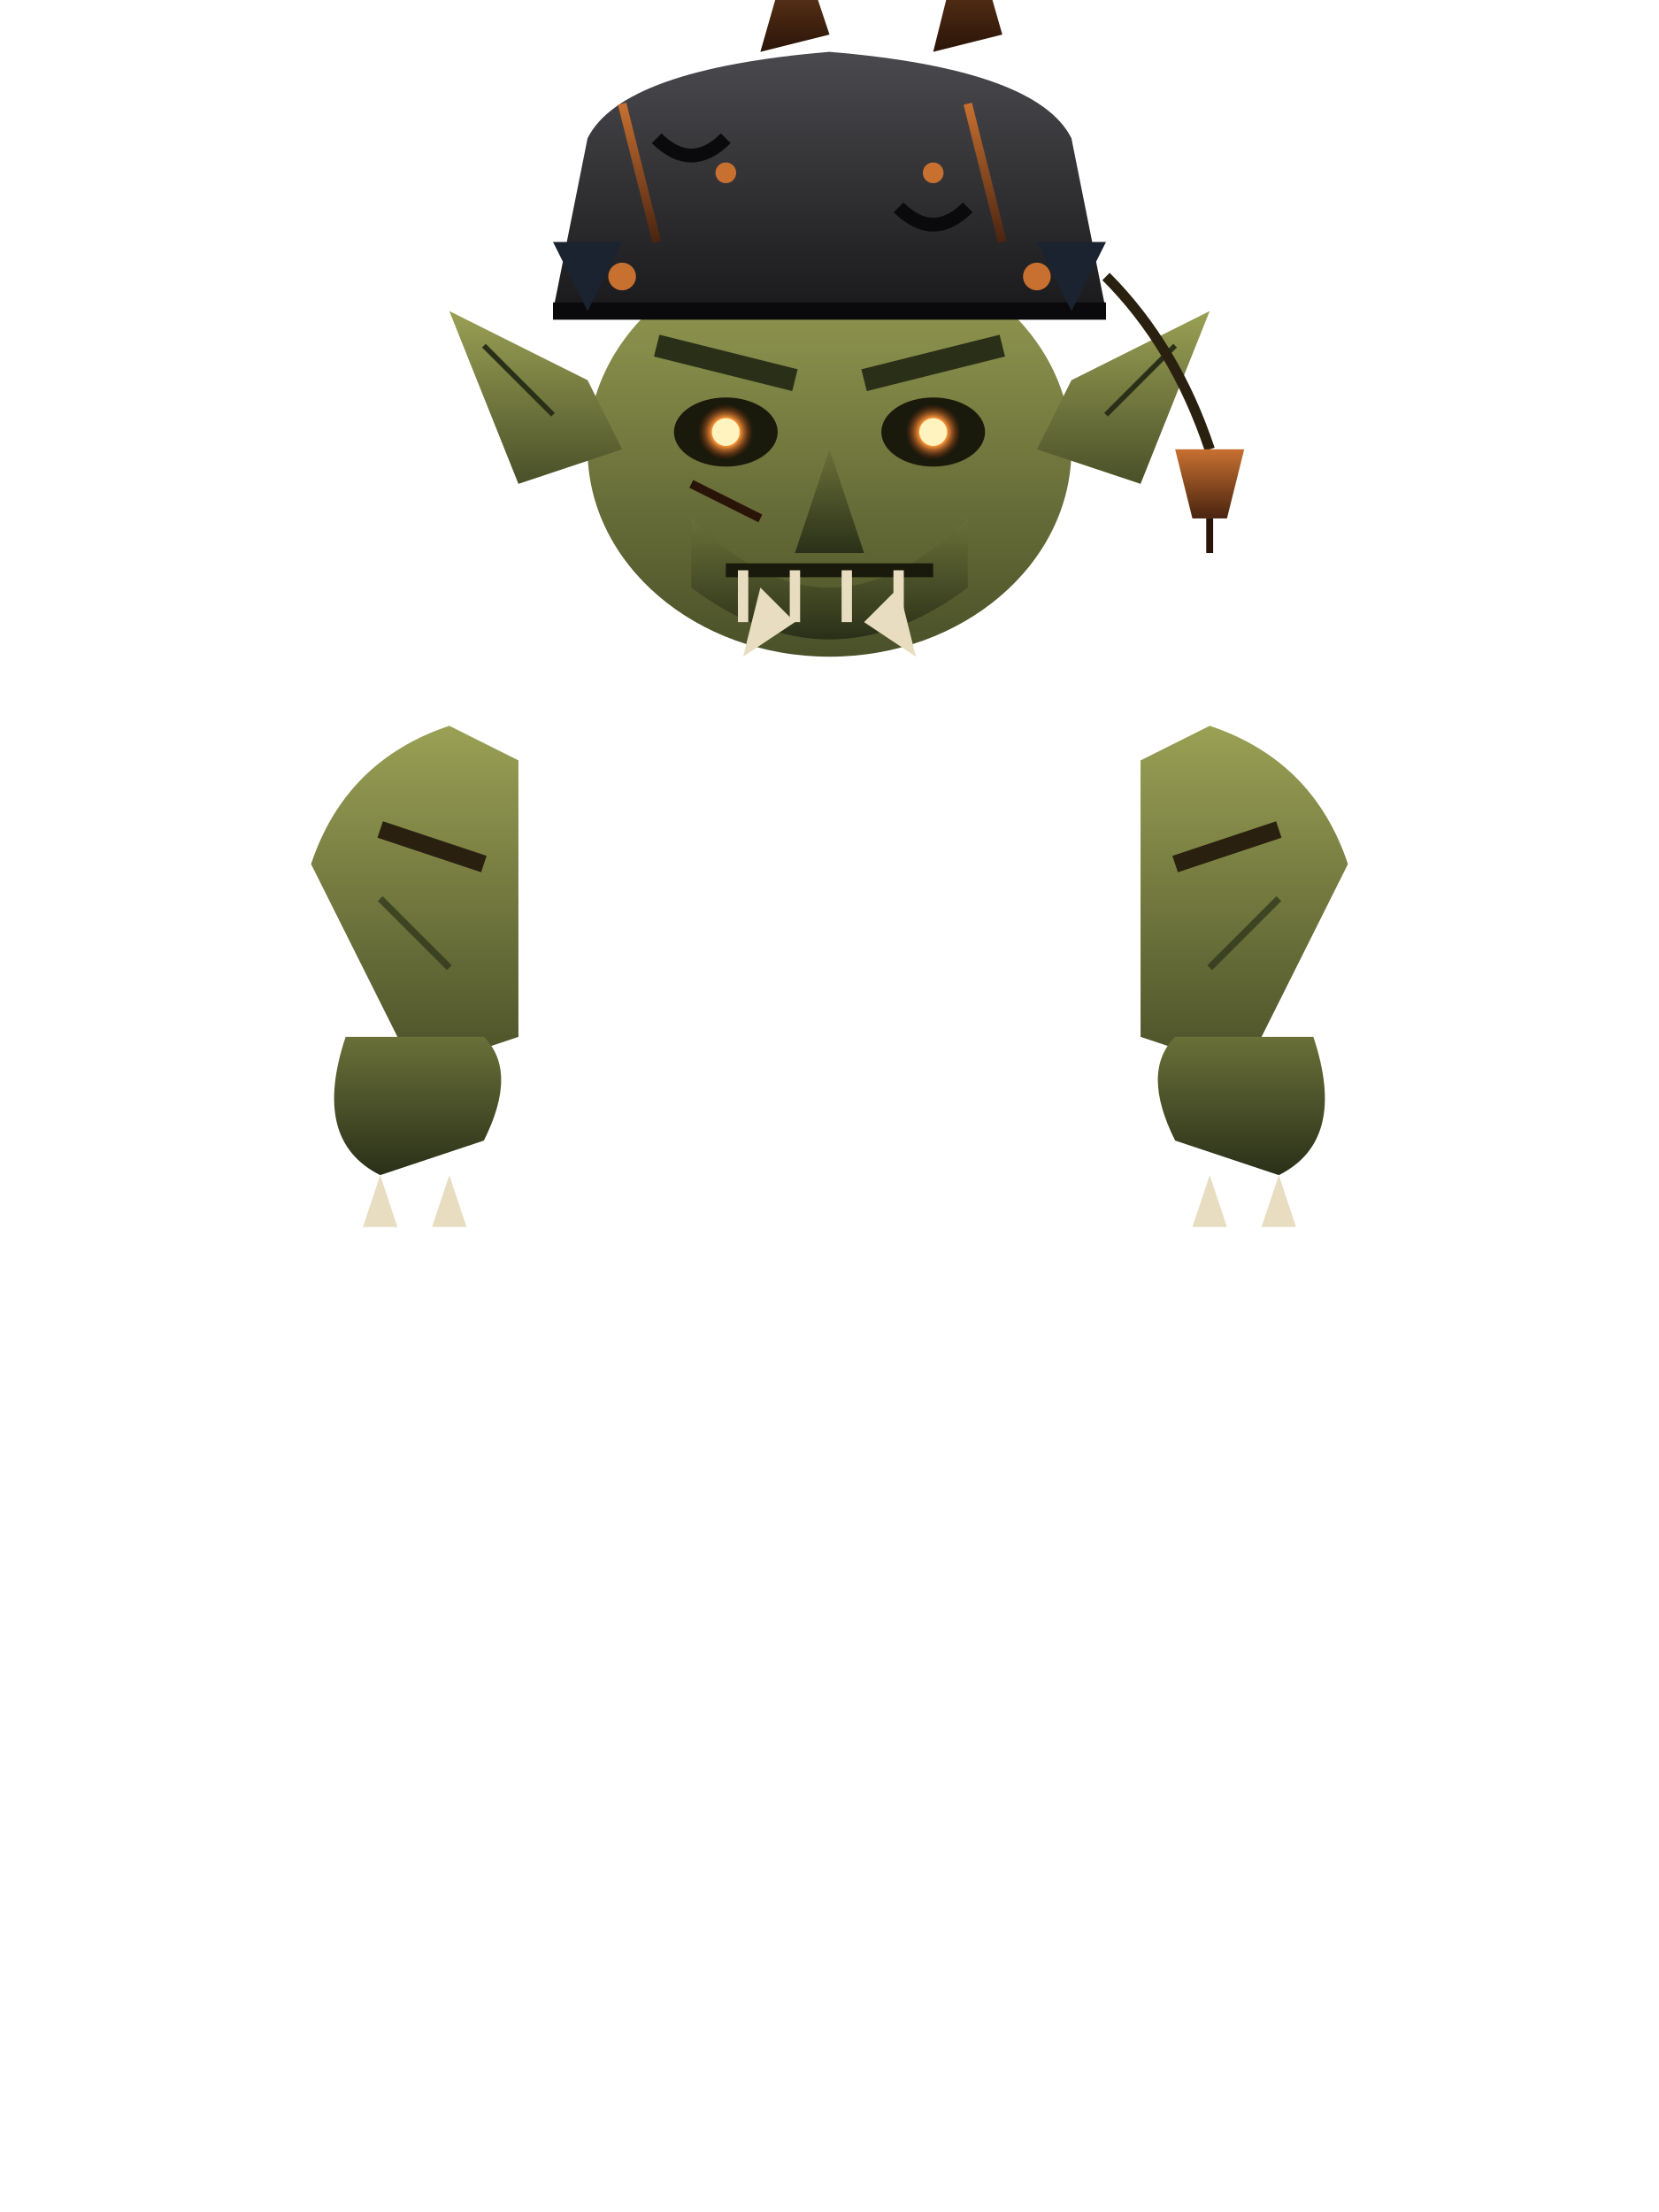
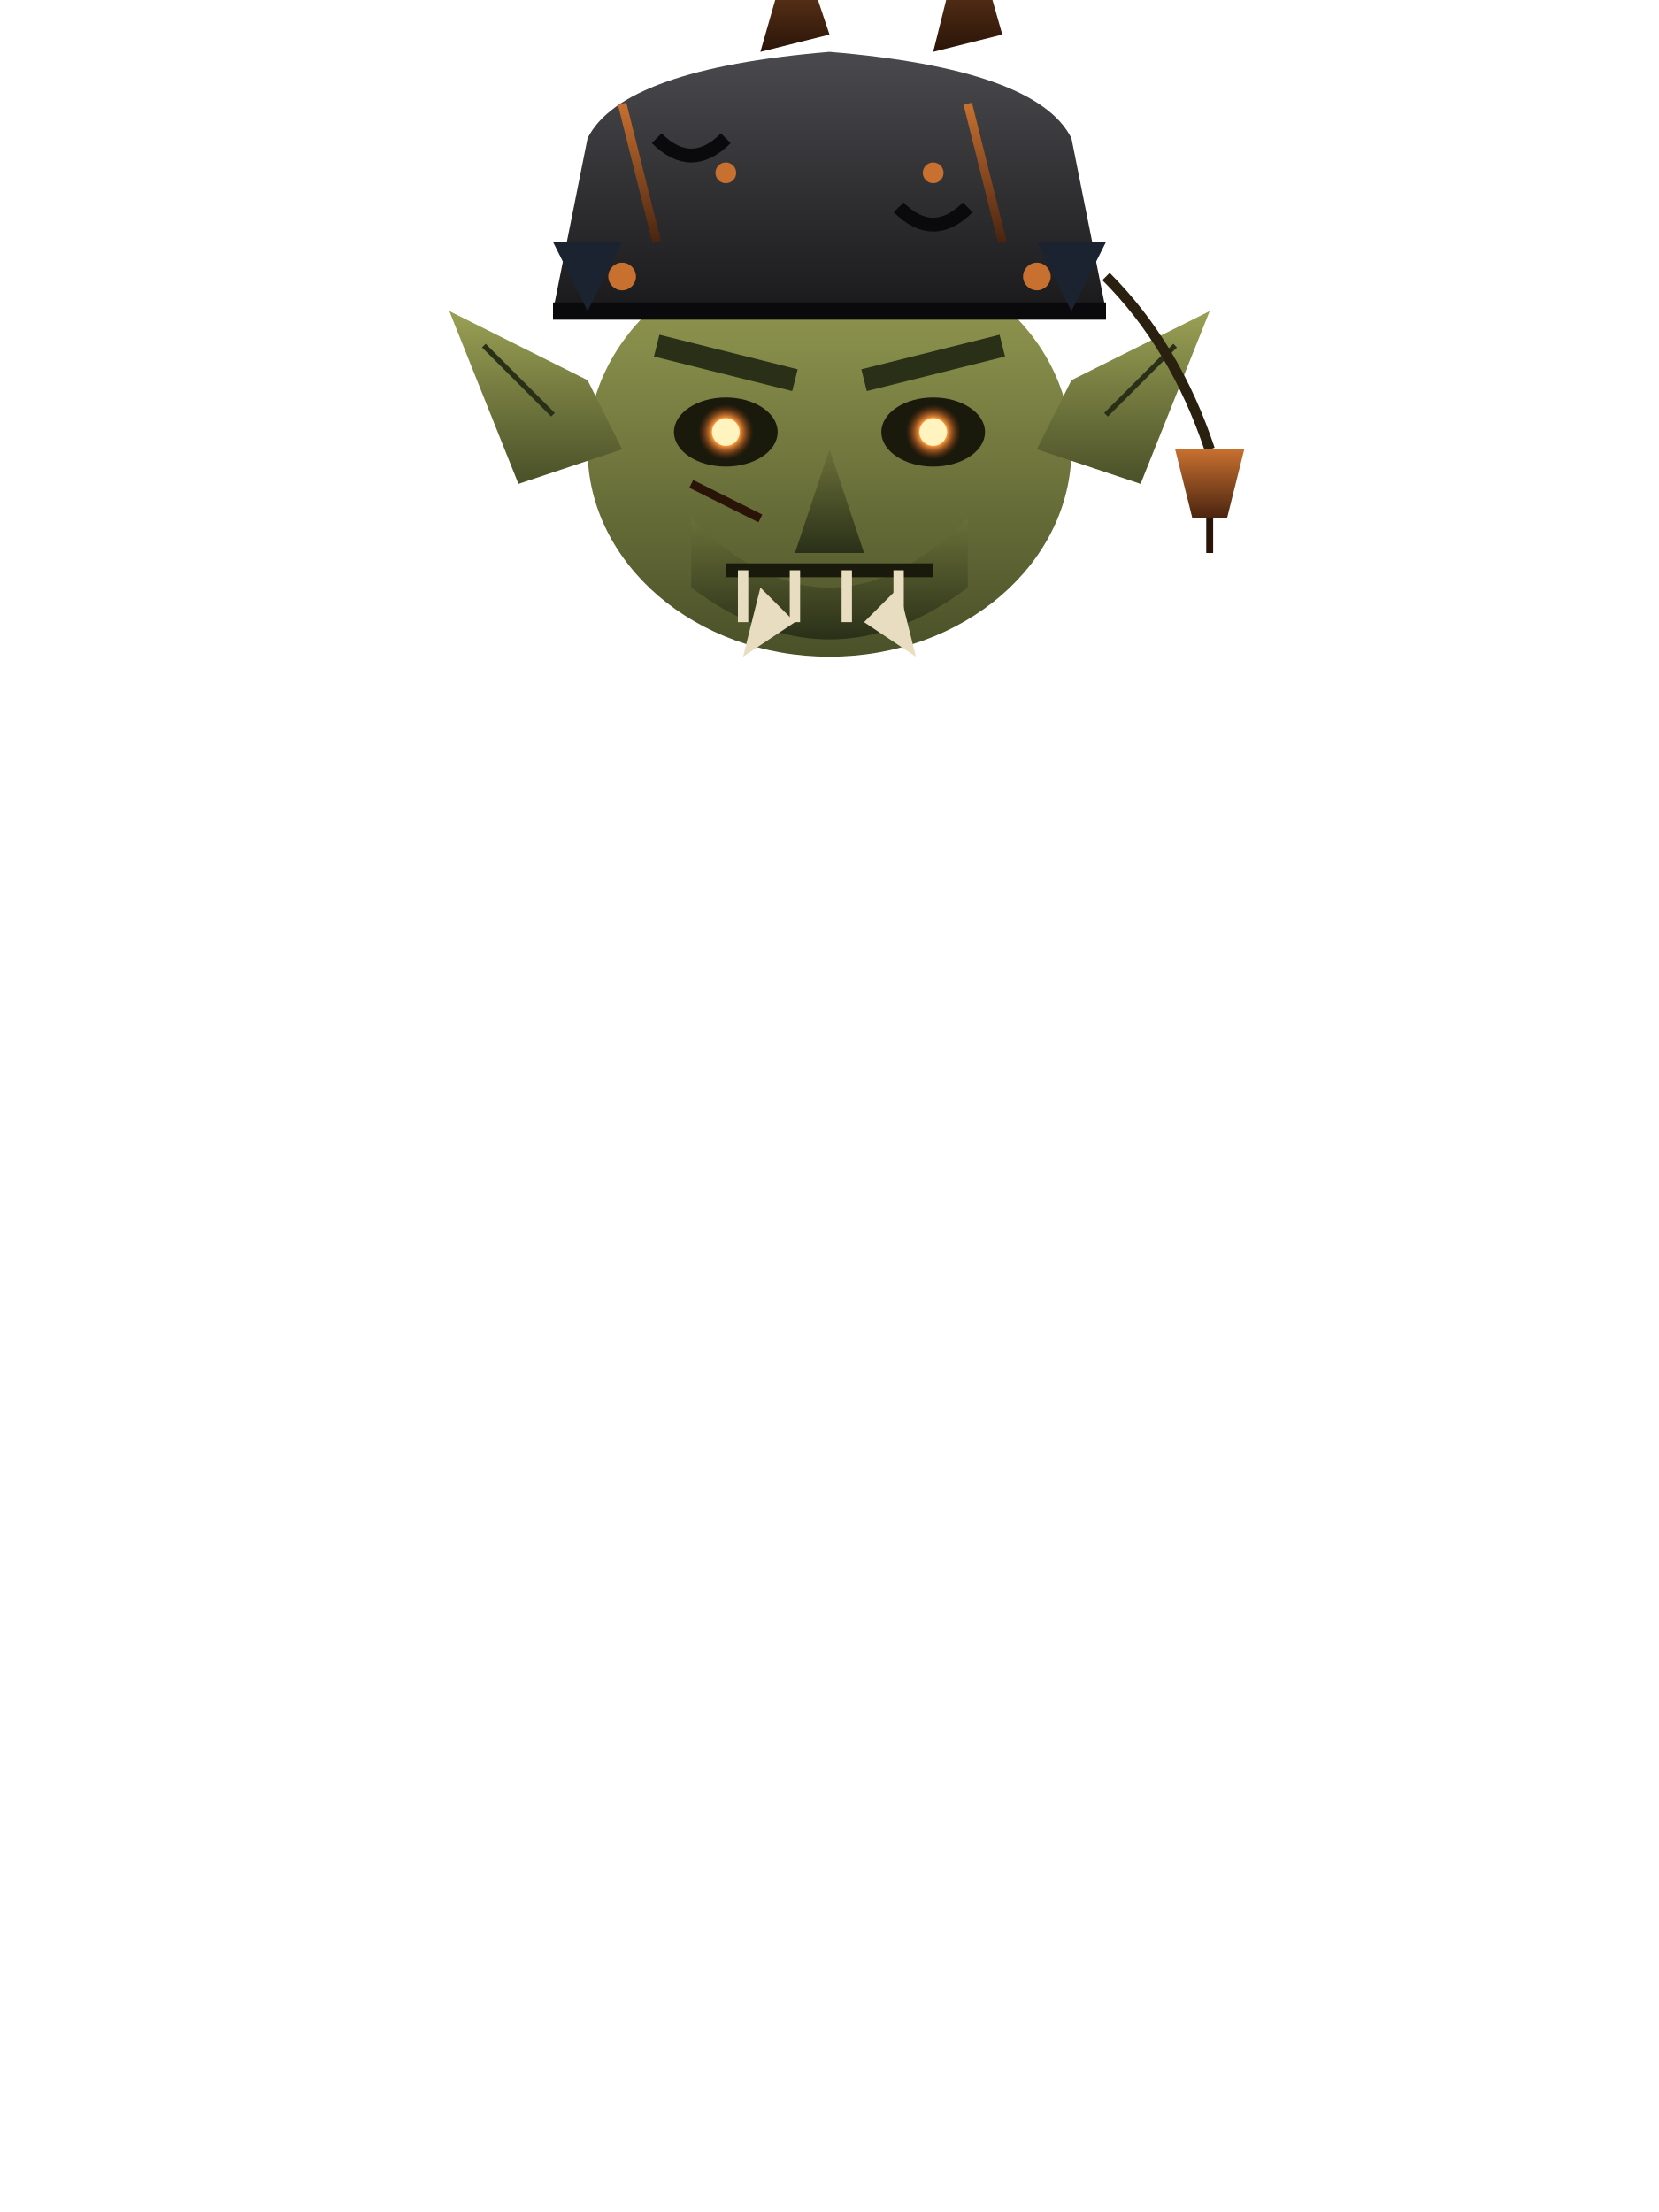
- <svg xmlns="http://www.w3.org/2000/svg" viewBox="0 0 96 128">
+ <svg xmlns="http://www.w3.org/2000/svg" viewBox="0 0 96 128" width="96" height="128">
  <defs>
    <linearGradient id="g-skin" x1="0" x2="0" y1="0" y2="1">
      <stop offset="0" stop-color="#9aa054" />
      <stop offset="1" stop-color="#4a5028" />
    </linearGradient>
    <linearGradient id="g-skin-dark" x1="0" x2="0" y1="0" y2="1">
      <stop offset="0" stop-color="#6a7038" />
      <stop offset="1" stop-color="#2a3018" />
    </linearGradient>
    <linearGradient id="g-rust" x1="0" x2="0" y1="0" y2="1">
      <stop offset="0" stop-color="#8a5028" />
      <stop offset="1" stop-color="#2a1408" />
    </linearGradient>
    <linearGradient id="g-rust-hl" x1="0" x2="0" y1="0" y2="1">
      <stop offset="0" stop-color="#c87030" />
      <stop offset="1" stop-color="#4a2410" />
    </linearGradient>
-     <linearGradient id="g-rag" x1="0" x2="0" y1="0" y2="1">
-       <stop offset="0" stop-color="#6a5838" />
-       <stop offset="1" stop-color="#2a2010" />
-     </linearGradient>
    <linearGradient id="g-metal" x1="0" x2="0" y1="0" y2="1">
      <stop offset="0" stop-color="#4a4a4e" />
      <stop offset="1" stop-color="#1a1a1c" />
    </linearGradient>
    <radialGradient id="g-eye" cx=".5" cy=".5" r=".5">
      <stop offset="0" stop-color="#fff4c0" />
      <stop offset=".5" stop-color="#ff9a3c" />
      <stop offset="1" stop-color="#8a3010" stop-opacity="0" />
    </radialGradient>
  </defs>
-   <path d="M26 42 Q20 44 18 50 L24 62 L30 60 L30 44 Z" fill="url(#g-skin)" />
-   <path d="M70 42 Q76 44 78 50 L72 62 L66 60 L66 44 Z" fill="url(#g-skin)" />
-   <path d="M22 52 L26 56" stroke="#2a3018" stroke-width="0.4" opacity=".7" />
-   <path d="M74 52 L70 56" stroke="#2a3018" stroke-width="0.4" opacity=".7" />
-   <path d="M22 48 L28 50" stroke="#2a2010" stroke-width="1" />
-   <path d="M74 48 L68 50" stroke="#2a2010" stroke-width="1" />
-   <path d="M20 60 Q18 66 22 68 L28 66 Q30 62 28 60 Z" fill="url(#g-skin-dark)" />
-   <path d="M76 60 Q78 66 74 68 L68 66 Q66 62 68 60 Z" fill="url(#g-skin-dark)" />
-   <path d="M22 68 L21 71 L23 71 Z" fill="#e8ddc0" />
-   <path d="M26 68 L25 71 L27 71 Z" fill="#e8ddc0" />
-   <path d="M74 68 L75 71 L73 71 Z" fill="#e8ddc0" />
-   <path d="M70 68 L71 71 L69 71 Z" fill="#e8ddc0" />
  <ellipse cx="48" cy="26" rx="14" ry="12" fill="url(#g-skin)" />
  <path d="M40 30 Q48 38 56 30 L56 34 Q48 40 40 34 Z" fill="url(#g-skin-dark)" />
  <path d="M34 22 L26 18 L30 28 L36 26 Z" fill="url(#g-skin)" />
  <path d="M62 22 L70 18 L66 28 L60 26 Z" fill="url(#g-skin)" />
  <path d="M28 20 L32 24" stroke="#2a3018" stroke-width="0.3" />
  <path d="M68 20 L64 24" stroke="#2a3018" stroke-width="0.3" />
  <path d="M48 26 L46 32 L50 32 Z" fill="url(#g-skin-dark)" />
  <ellipse cx="42" cy="25" rx="3" ry="2" fill="#1a1a0c" />
  <ellipse cx="54" cy="25" rx="3" ry="2" fill="#1a1a0c" />
  <circle cx="42" cy="25" r="1.6" fill="url(#g-eye)" />
  <circle cx="54" cy="25" r="1.6" fill="url(#g-eye)" />
  <circle cx="42" cy="25" r="0.8" fill="#fff4c0" />
  <circle cx="54" cy="25" r="0.8" fill="#fff4c0" />
  <path d="M42 33 L54 33" stroke="#1a1a0c" stroke-width="0.8" />
  <path d="M43 33 L43 36 M46 33 L46 36 M49 33 L49 36 M52 33 L52 36" stroke="#e8ddc0" stroke-width="0.6" />
  <path d="M44 34 L43 38 L46 36 Z" fill="#e8ddc0" />
  <path d="M52 34 L53 38 L50 36 Z" fill="#e8ddc0" />
  <path d="M38 20 L46 22" stroke="#2a3018" stroke-width="1.3" />
  <path d="M50 22 L58 20" stroke="#2a3018" stroke-width="1.3" />
  <path d="M40 28 L44 30" stroke="#2a1408" stroke-width="0.5" />
  <path d="M34 8 Q36 4 48 3 Q60 4 62 8 L64 18 L32 18 Z" fill="url(#g-metal)" />
  <path d="M32 18 L64 18" stroke="#0a0a0c" stroke-width="1" />
  <circle cx="36" cy="16" r="0.8" fill="#c87030" />
  <circle cx="60" cy="16" r="0.8" fill="#c87030" />
  <circle cx="42" cy="10" r="0.6" fill="#c87030" />
  <circle cx="54" cy="10" r="0.6" fill="#c87030" />
  <path d="M38 8 Q40 10 42 8" fill="none" stroke="#0a0a0c" stroke-width="0.8" />
  <path d="M52 12 Q54 14 56 12" fill="none" stroke="#0a0a0c" stroke-width="0.8" />
  <path d="M36 6 L38 14" stroke="url(#g-rust-hl)" stroke-width="0.5" />
  <path d="M56 6 L58 14" stroke="url(#g-rust-hl)" stroke-width="0.5" />
  <path d="M32 14 L34 18 L36 14 Z" fill="#1b2331" />
  <path d="M64 14 L62 18 L60 14 Z" fill="#1b2331" />
  <path d="M44 3 L46 -4 L48 2 Z" fill="url(#g-rust)" />
  <path d="M54 3 L56 -5 L58 2 Z" fill="url(#g-rust)" />
  <path d="M64 16 Q68 20 70 26" stroke="#2a2010" stroke-width="0.6" fill="none" />
  <path d="M68 26 L72 26 L71 30 L69 30 Z" fill="url(#g-rust-hl)" />
  <path d="M70 30 L70 32" stroke="#2a1408" stroke-width="0.4" />
</svg>
